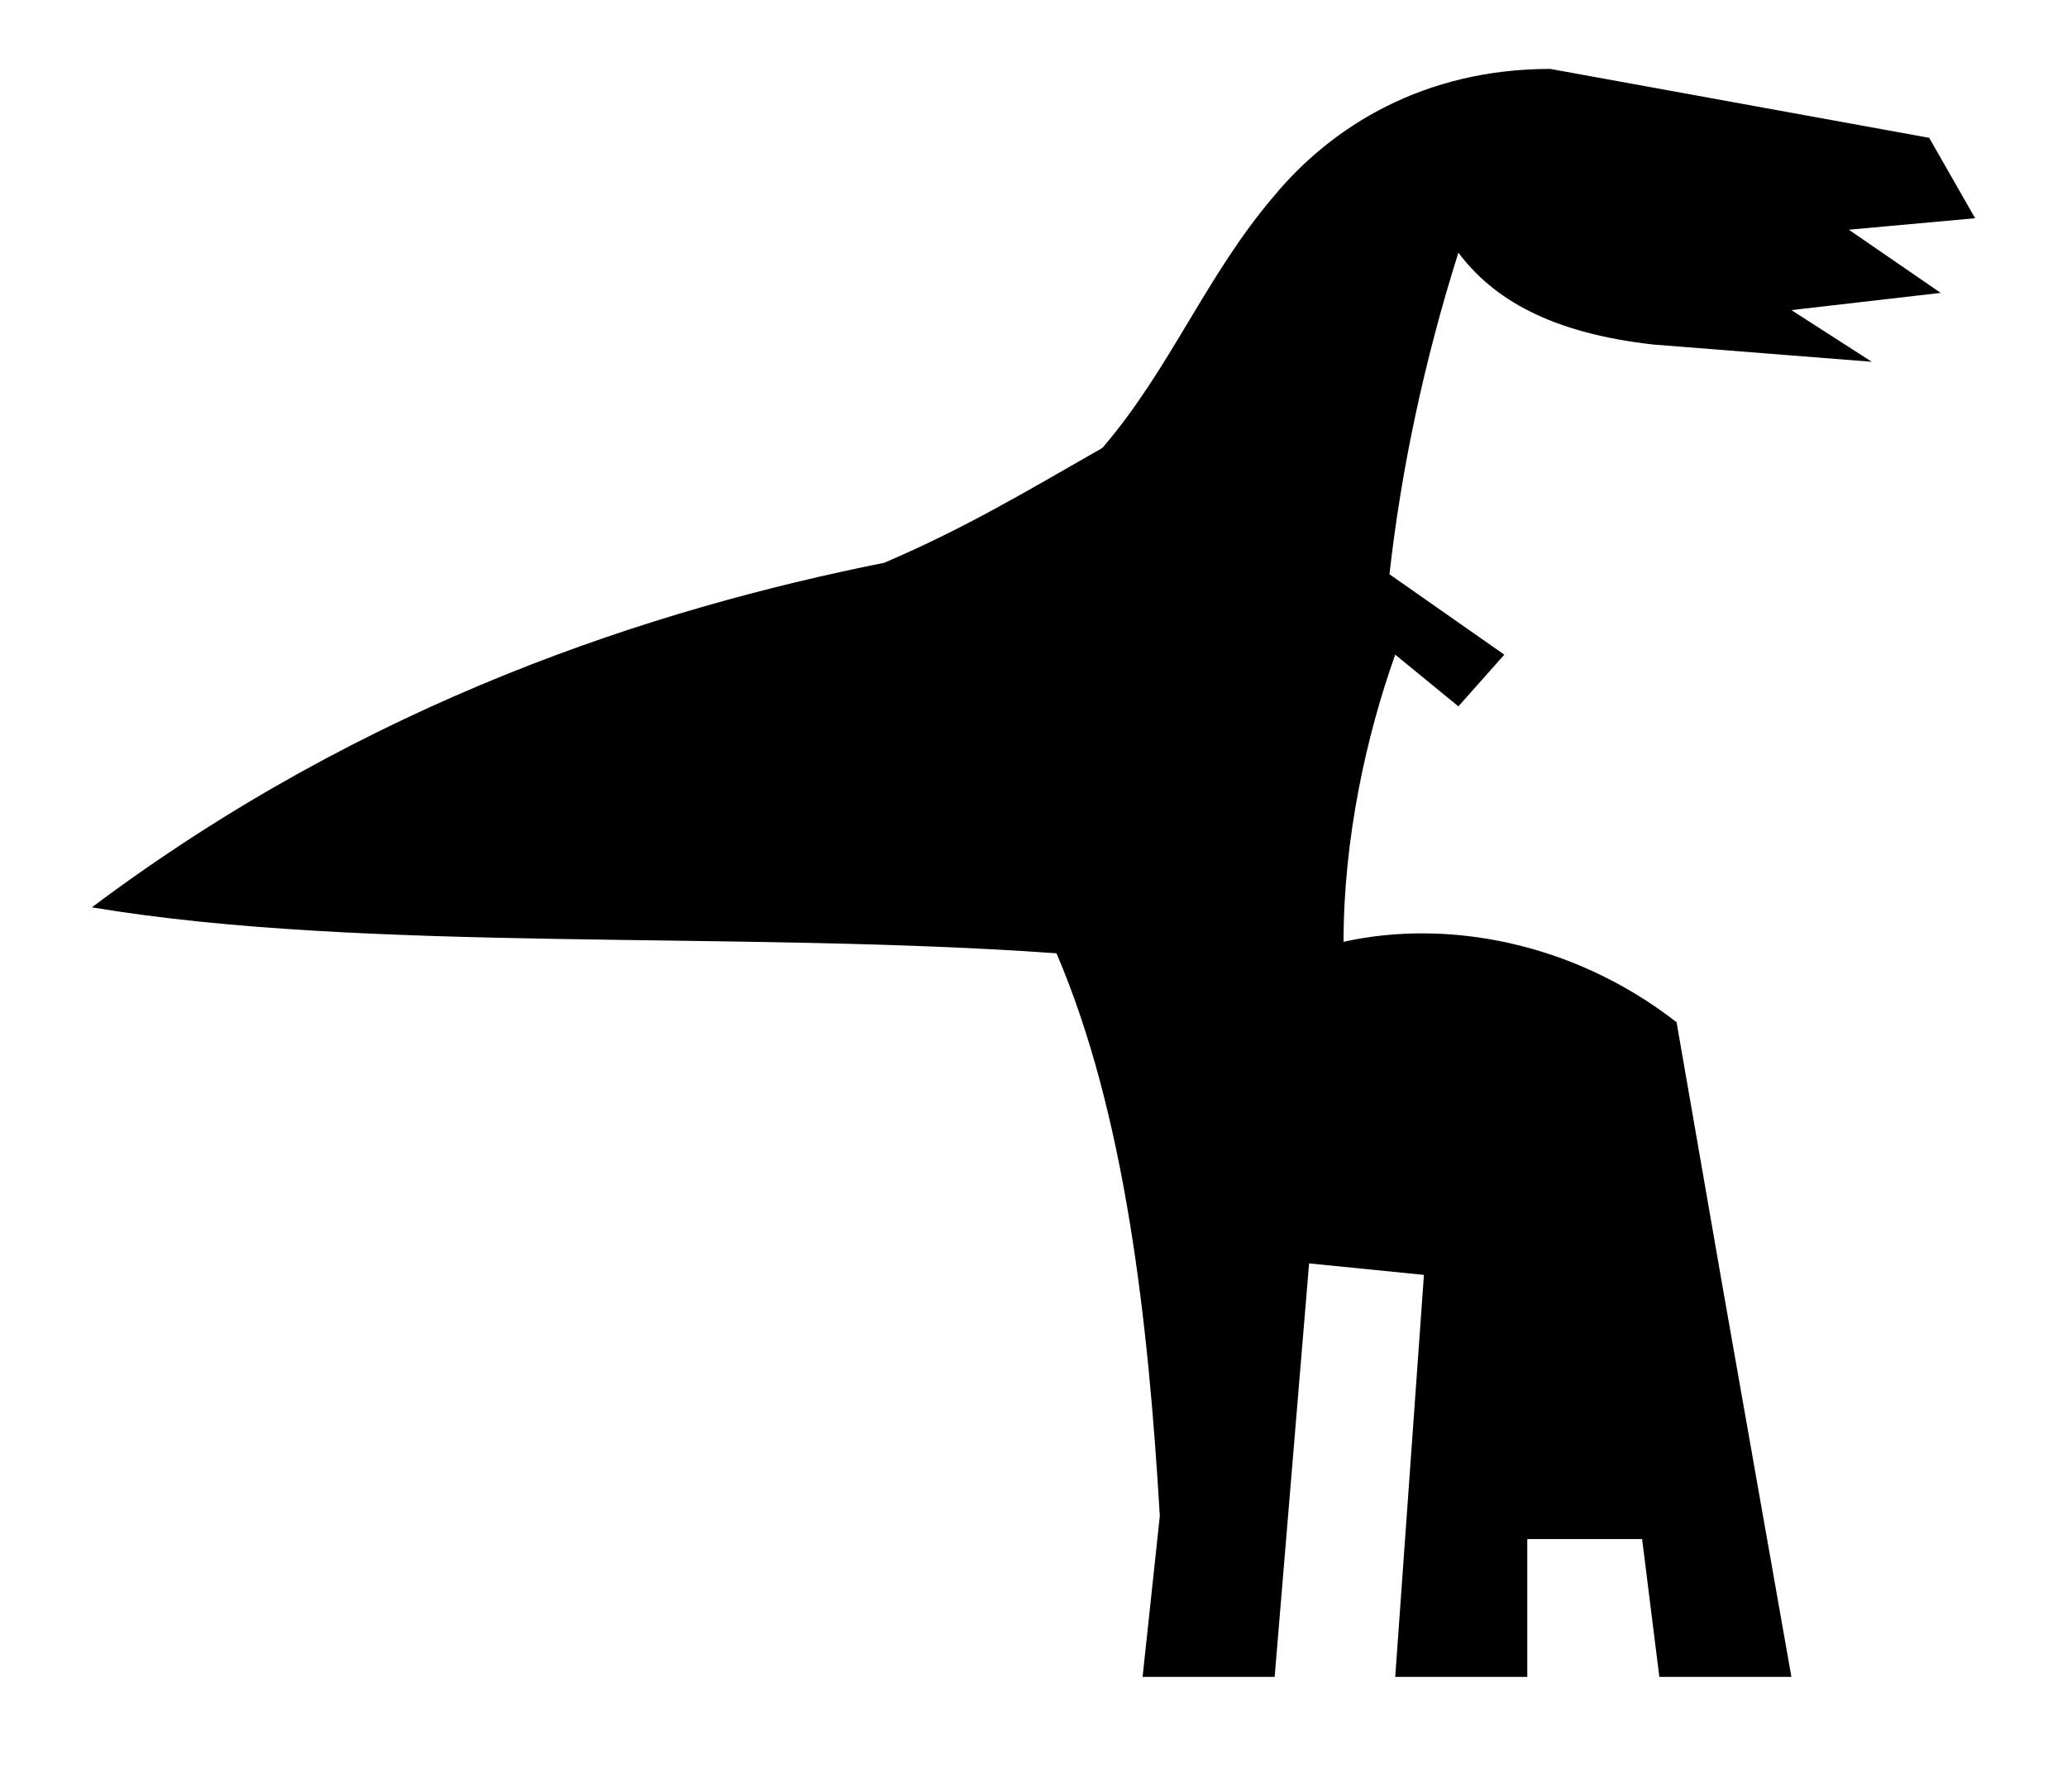
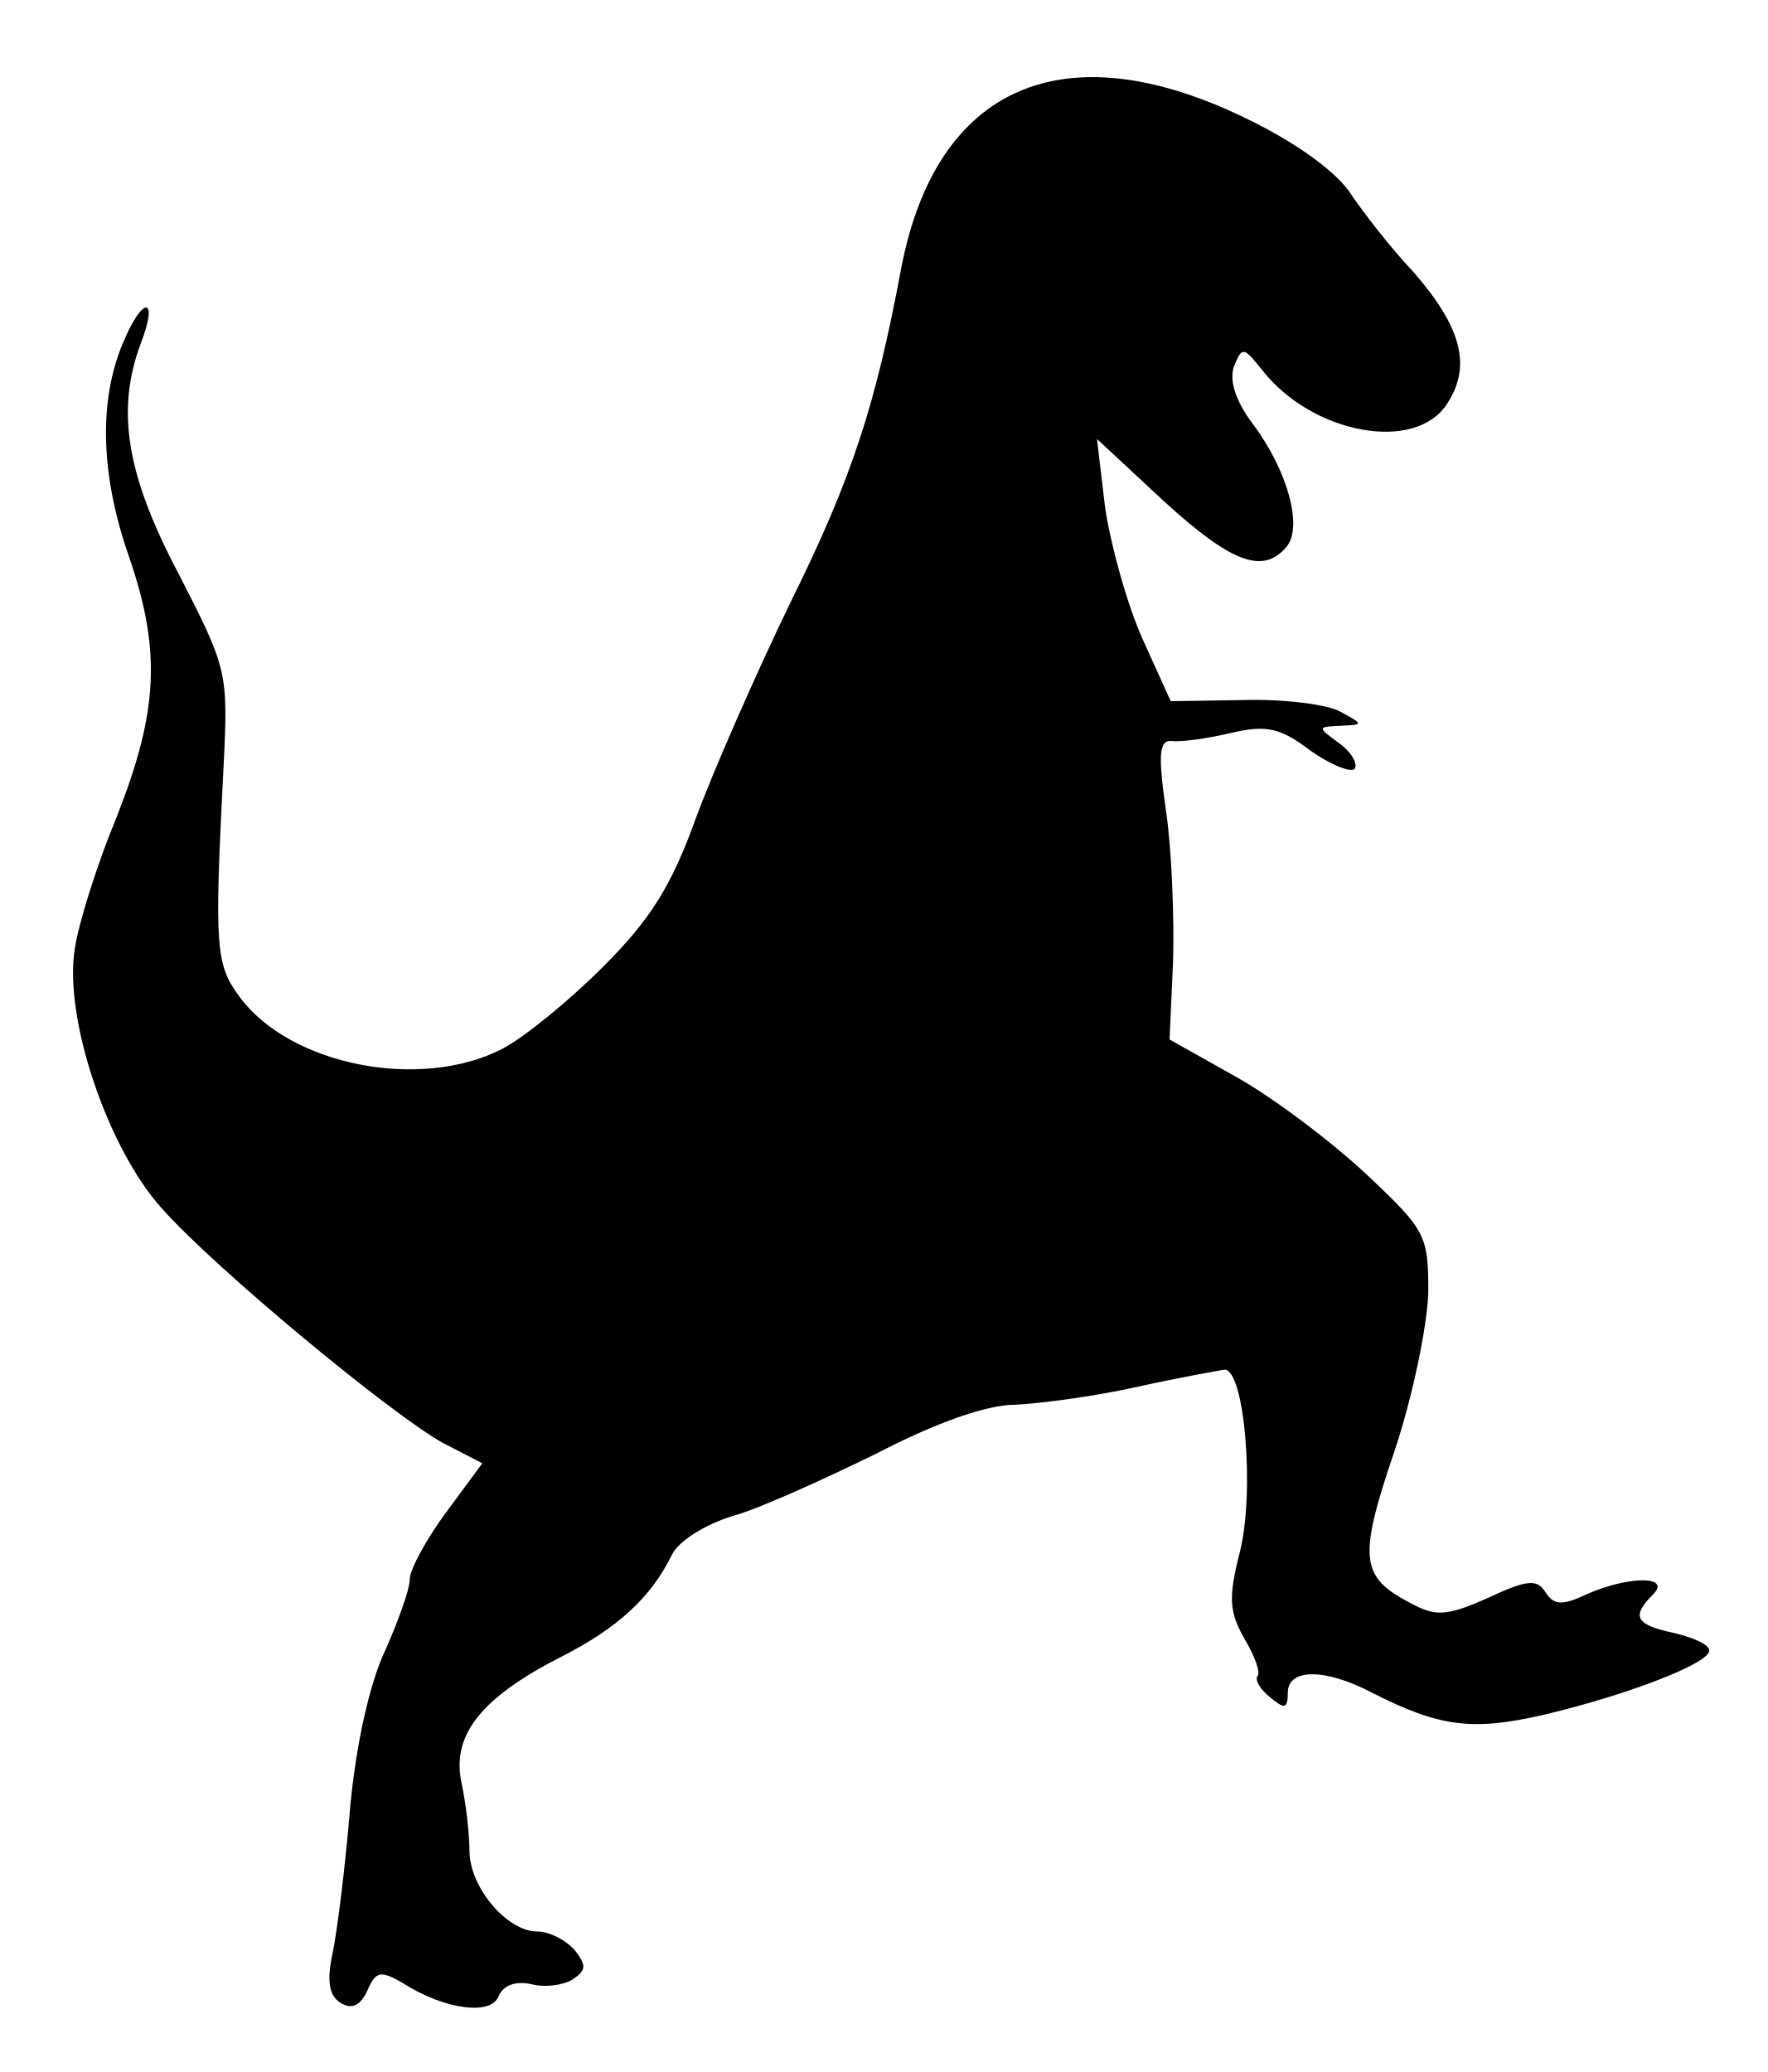
- <svg xmlns="http://www.w3.org/2000/svg" viewBox="104 92 360 312">
-   <path fill="currentColor" d="     M 120,250     C 168,214 218,198 258,190     C 272,184 282,178 296,170     C 308,156 314,140 326,126     C 336,114 352,104 374,104     L 440,116     L 448,130     L 426,132     L 442,143     L 416,146     L 430,155     L 392,152     C 374,150 364,144 358,136     C 352,155 348,174 346,192     L 366,206     L 358,215     L 347,206     C 342,220 338,238 338,256     C 356,252 378,256 396,270     L 404,316     L 416,384     L 393,384     L 390,360     L 370,360     L 370,384     L 347,384     L 352,314     L 332,312     L 326,384     L 303,384     L 306,356     C 304,322 300,286 288,258     C 232,254 168,258 120,250     Z" />
+ <svg xmlns="http://www.w3.org/2000/svg" viewBox="0 0 151 177">
+   <path fill="currentColor" fill-rule="evenodd" d="M29.1,171.1C28.1,170.5 27.9,169.2 28.4,166.9C28.8,165.0 29.5,159.4 29.9,154.5C30.4,149.0 31.6,143.7 32.9,141.0C34.0,138.5 35.0,135.8 35.0,134.9C35.0,134.1 36.4,131.5 38.1,129.2L41.2,125.0L37.9,123.3C33.5,120.9 18.3,108.3 13.8,103.2C9.2,98.1 5.4,86.9 6.4,81.0C6.7,78.9 8.3,73.8 10.0,69.7C13.5,60.8 13.8,55.6 11.0,47.5C8.6,40.6 8.4,34.3 10.5,29.3C12.2,25.2 13.6,25.3 12.0,29.4C9.9,35.1 10.8,40.6 15.3,49.1C19.4,57.1 19.5,57.4 19.1,65.4C18.3,81.0 18.4,82.4 20.5,85.2C24.8,91.0 35.9,93.2 42.9,89.6C44.8,88.6 48.6,85.5 51.5,82.6C55.5,78.6 57.3,75.8 59.4,70.0C60.9,65.9 64.6,57.5 67.5,51.5C72.8,40.8 74.8,34.6 77.0,22.8C80.0,7.4 90.8,2.6 106.2,10.0C110.4,12.0 113.8,14.4 115.2,16.3C116.4,18.1 118.8,21.2 120.7,23.2C124.9,28.0 125.7,31.3 123.6,34.5C120.9,38.7 112.1,37.1 107.8,31.6C106.2,29.6 106.1,29.6 105.4,31.3C105.0,32.5 105.5,34.2 107.0,36.2C110.0,40.2 111.3,45.0 109.9,46.7C107.9,49.1 105.2,48.1 99.4,42.8L93.7,37.5L94.4,43.4C94.9,46.7 96.3,51.7 97.6,54.6L100.0,59.9L106.3,59.8C109.7,59.7 113.5,60.2 114.5,60.8C116.5,61.9 116.5,61.9 114.5,62.0C112.5,62.1 112.5,62.1 114.4,63.5C115.5,64.3 116.0,65.3 115.7,65.7C115.3,66.0 113.6,65.3 111.9,64.1C109.4,62.2 108.2,61.9 105.2,62.6C103.1,63.1 100.9,63.4 100.1,63.3C99.0,63.2 98.9,64.4 99.6,69.3C100.1,72.7 100.3,78.5 100.2,82.1L99.9,88.8L105.6,92.0C108.8,93.8 113.7,97.5 116.7,100.3C121.8,105.1 122.0,105.5 122.0,110.4C121.9,113.3 120.7,119.2 119.1,124.0C116.0,133.1 116.2,134.7 120.4,136.9C122.6,138.1 123.5,138.1 127.1,136.5C130.5,134.9 131.3,134.9 132.0,136.0C132.7,137.1 133.4,137.2 135.5,136.2C139.1,134.6 142.8,134.6 141.2,136.2C139.3,138.1 139.7,138.8 143.0,139.5C144.7,139.9 146.0,140.5 146.0,141.0C146.0,142.1 139.0,144.8 131.8,146.5C125.7,147.9 122.9,147.5 117.2,144.6C113.2,142.5 110.0,142.5 110.0,144.6C110.0,146.0 109.7,146.0 108.5,145.0C107.6,144.3 107.2,143.5 107.4,143.2C107.7,142.9 107.2,141.5 106.3,140.0C105.0,137.7 104.9,136.5 105.9,132.6C107.2,127.4 106.3,117.0 104.6,117.0C104.0,117.1 100.6,117.7 97.0,118.5C93.4,119.3 88.8,119.9 86.7,120.0C84.3,120.0 80.0,121.5 74.8,124.2C70.3,126.4 64.8,128.9 62.6,129.5C60.3,130.2 58.0,131.6 57.4,132.8C55.6,136.5 52.7,139.1 48.0,141.5C41.1,145.0 38.6,148.2 39.4,152.2C39.8,154.0 40.1,156.7 40.1,158.1C40.1,161.2 43.3,165.0 45.9,165.0C46.9,165.0 48.3,165.7 49.1,166.6C50.1,167.9 50.1,168.3 48.9,169.1C48.1,169.6 46.5,169.8 45.4,169.5C44.0,169.2 43.0,169.6 42.6,170.5C42.0,172.2 38.0,171.7 34.4,169.4C32.5,168.3 32.1,168.4 31.4,170.0C30.8,171.3 30.1,171.7 29.1,171.1z" />
</svg>
